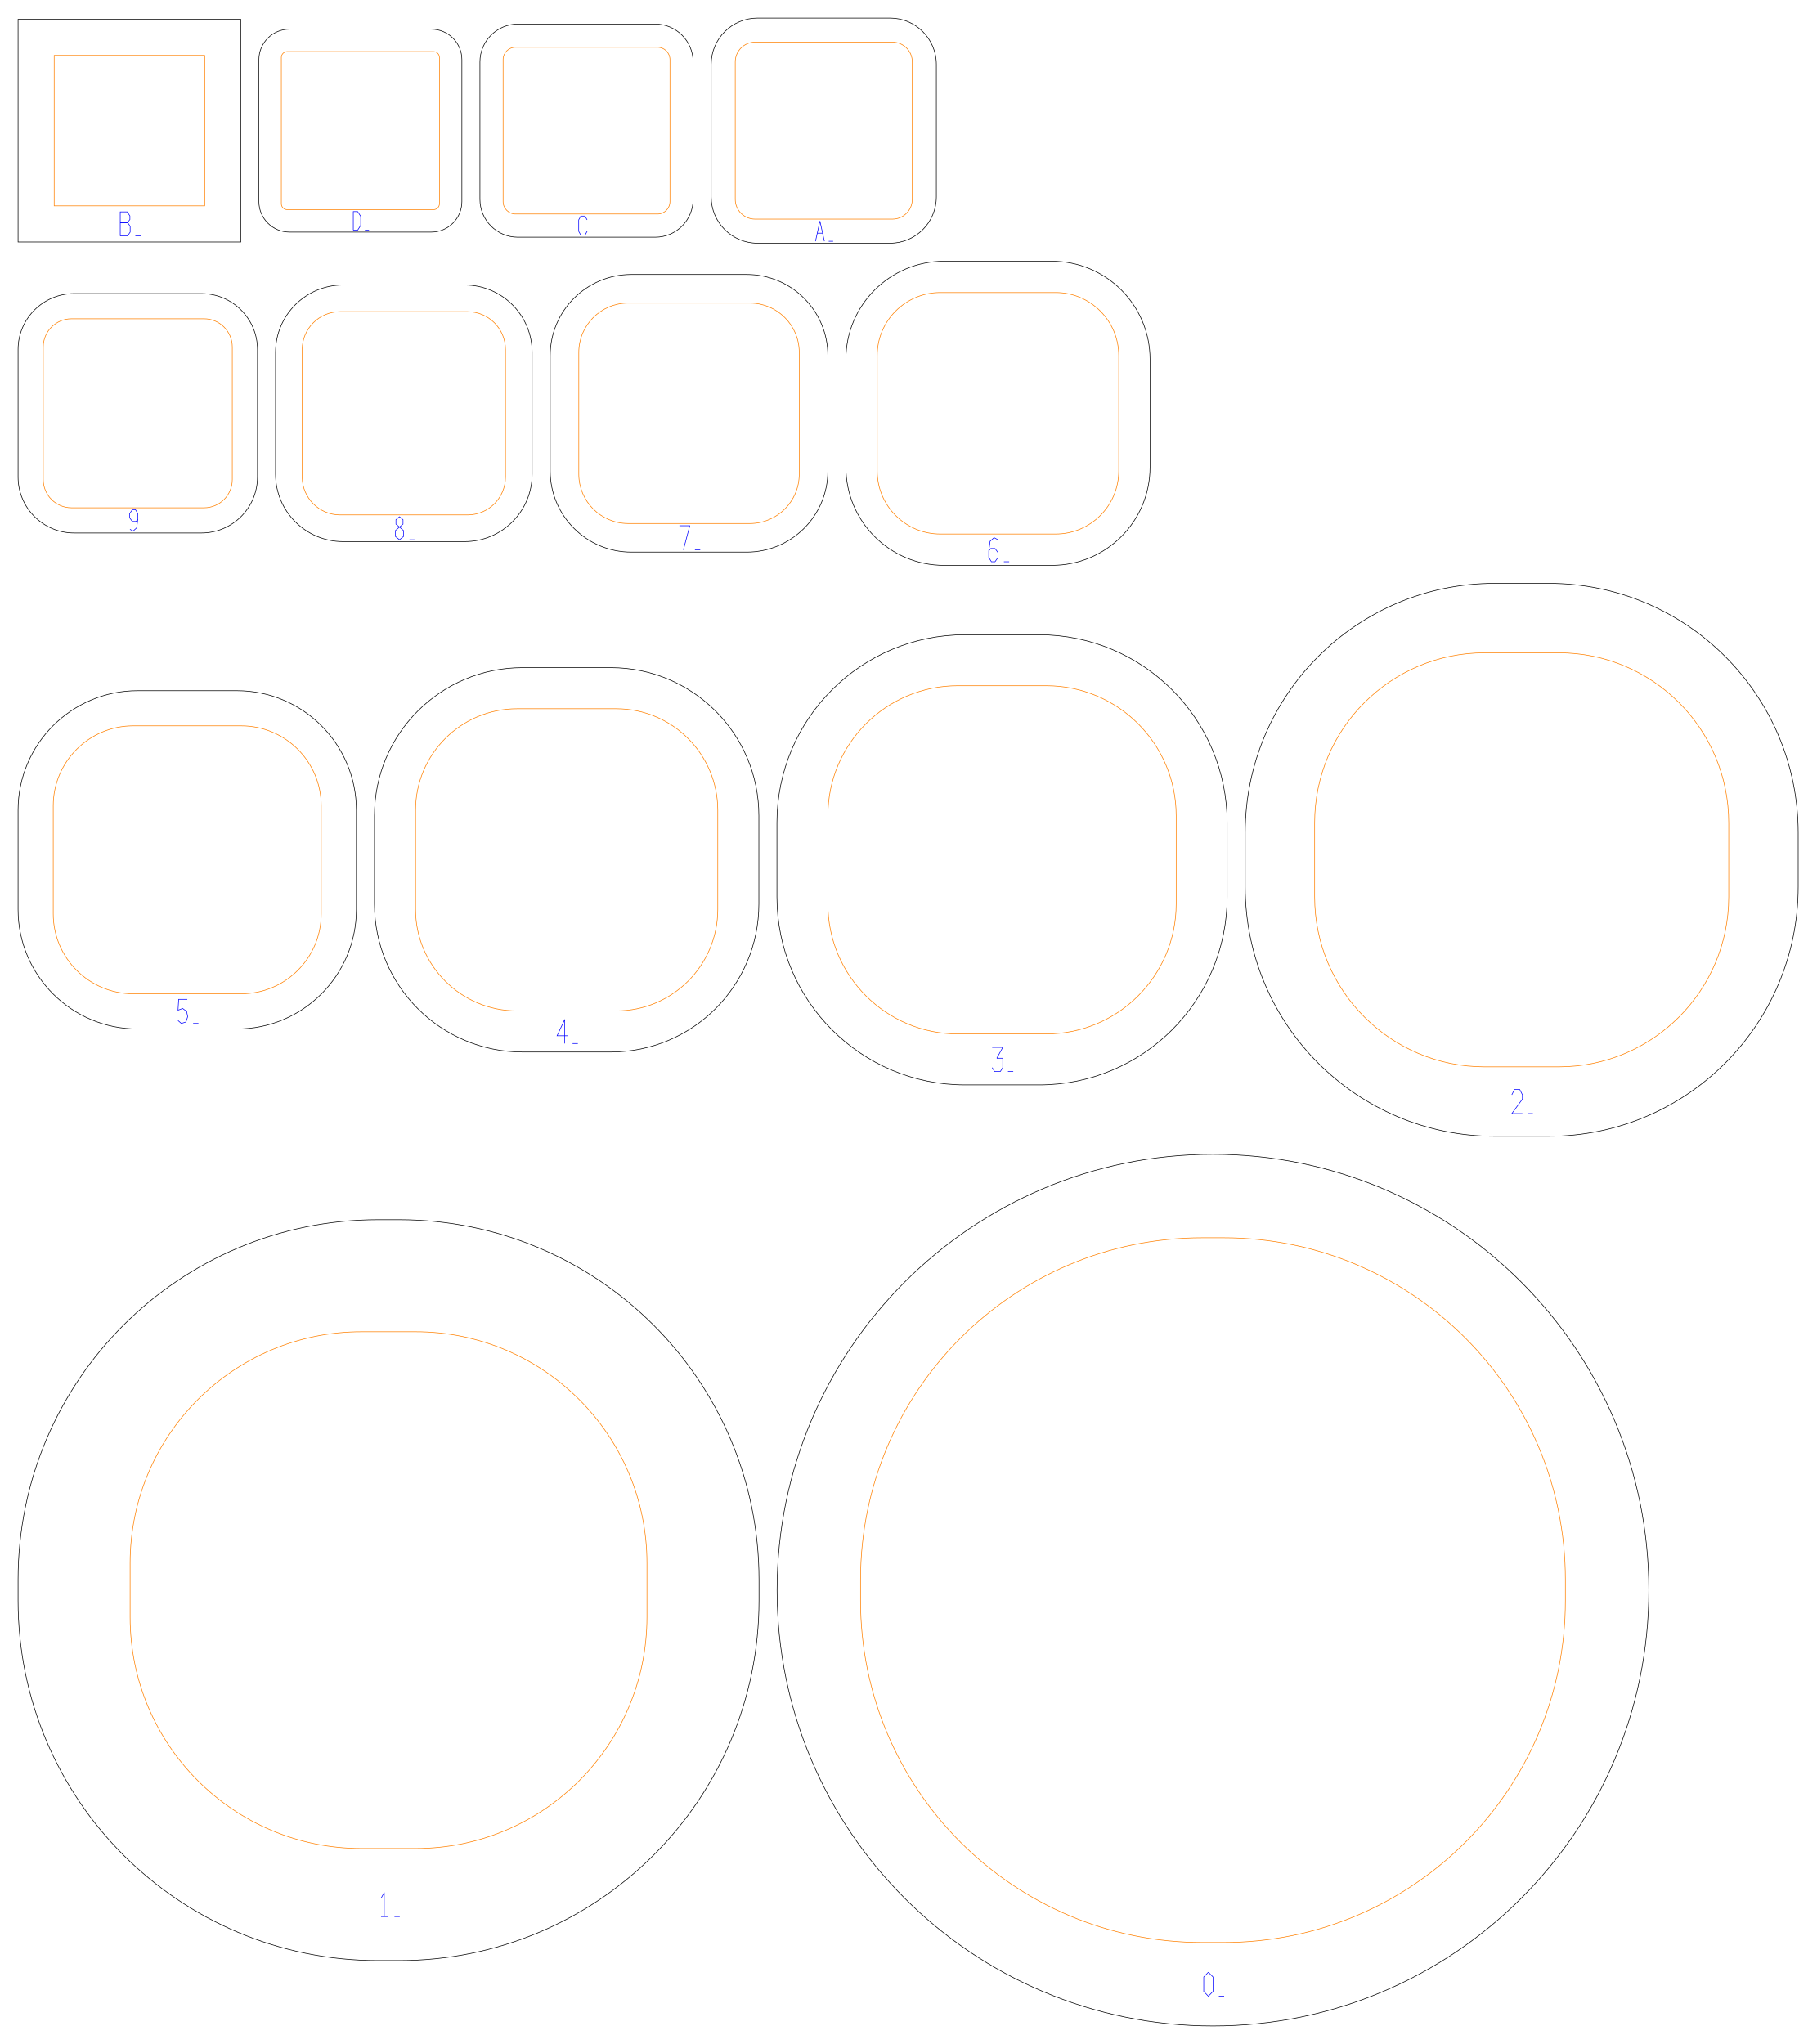
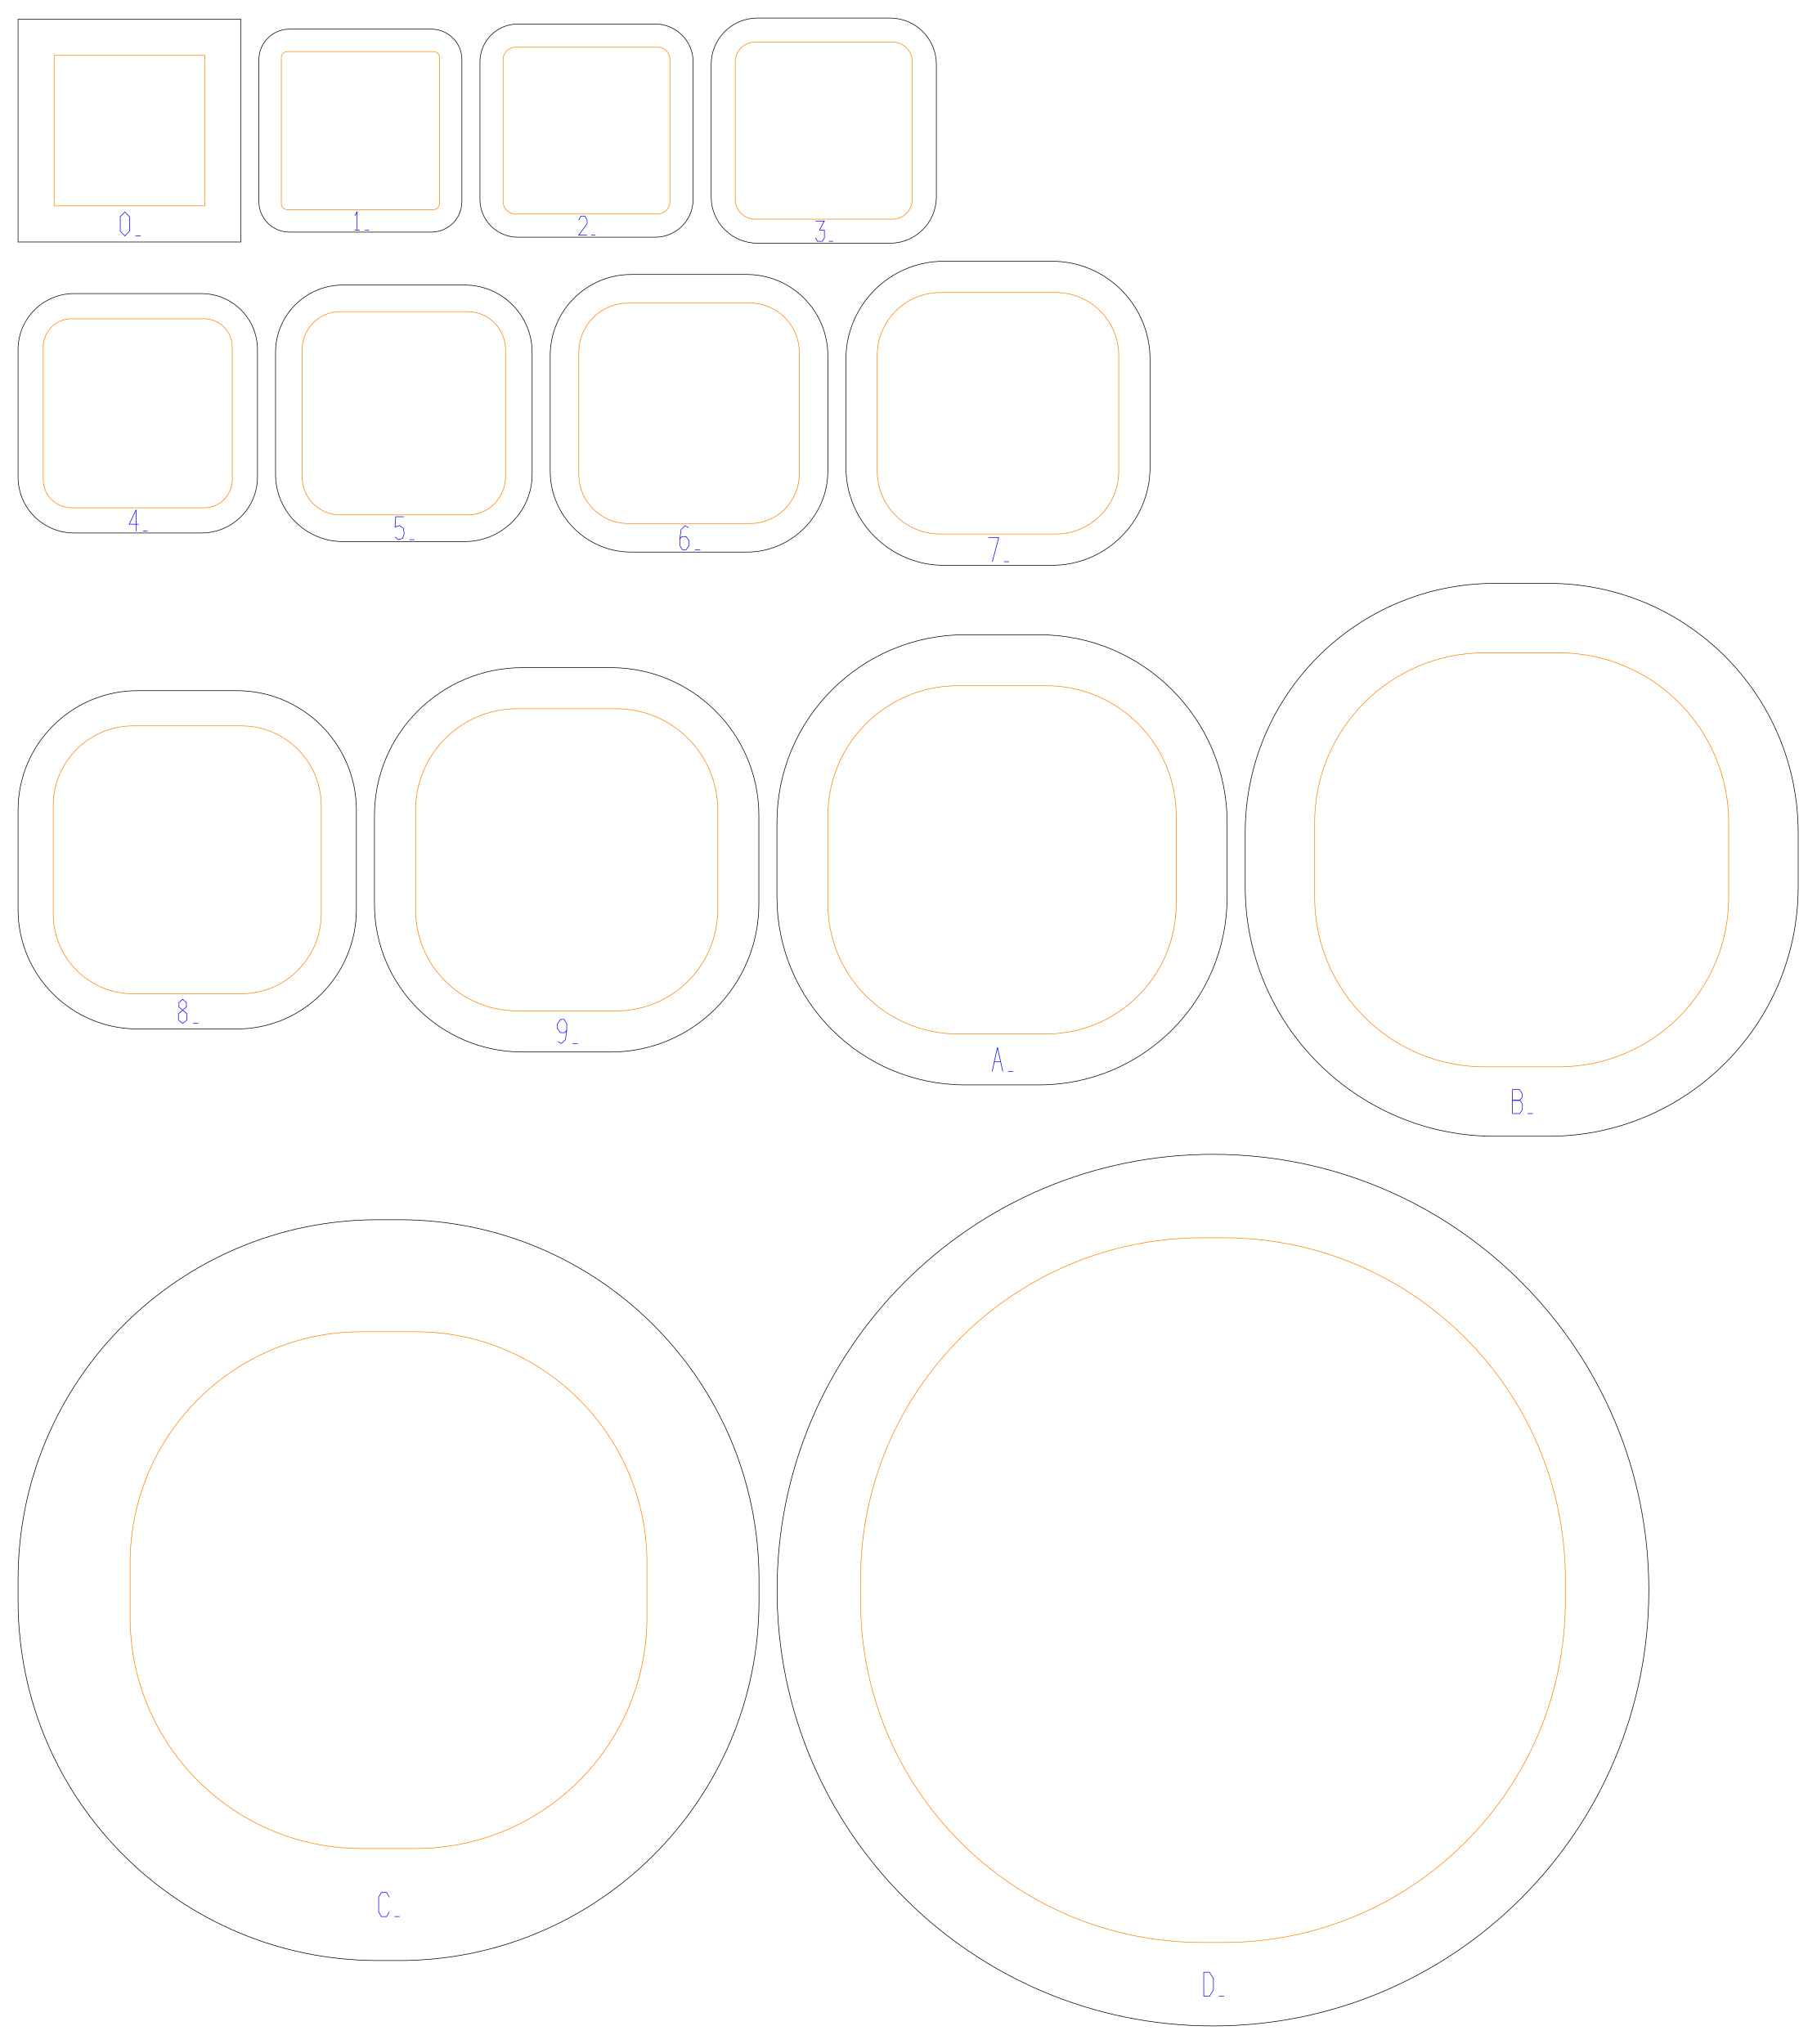
<svg xmlns="http://www.w3.org/2000/svg" width="301.662mm" height="339.545mm" viewBox="0 0 301.662 339.545">
  <g id="ring-numbers" fill="none" stroke="#0000ff" stroke-width="0.1">
-     <path d="M 200.701,327.613 L 201.471,328.413 L 201.471,330.813 L 200.701,331.613 L 199.931,330.813 L 199.931,328.413 L 200.701,327.613" />
+     <path d="M 20.74,35.2 L 21.51,35.999 L 21.51,38.4 L 20.74,39.2 L 19.97,38.4 L 19.97,35.999 L 20.74,35.2" />
+     <path d="M 22.48,39.2 L 23.36,39.2" />
+     <path d="M 58.934,35.831 L 59.306,35.154 L 59.306,38.231" />
+     <path d="M 58.9,38.231 L 59.746,38.231" />
+     <path d="M 60.611,38.231 L 61.288,38.231" />
+     <path d="M 96.118,36.593 L 96.467,35.895 L 97.164,35.895 L 97.513,36.593 L 97.513,37.163 L 96.118,39.065 L 97.513,39.065" />
+     <path d="M 98.194,39.065 L 98.891,39.065" />
+     <path d="M 135.446,36.724 L 136.922,36.724 L 136.092,38.234" />
+     <path d="M 136.092,38.234 L 136.922,38.234 L 136.922,39.542 L 136.59,40.078 L 135.778,40.078 L 135.446,39.542" />
+     <path d="M 137.643,40.078 L 138.381,40.078" />
+     <path d="M 22.6,88.215 L 22.6,84.676 L 21.471,87.083 L 23.028,87.083" />
+     <path d="M 23.75,88.215 L 24.528,88.215" />
+     <path d="M 67.084,85.843 L 65.72,85.843 L 65.615,87.559 L 66.349,87.293 L 66.979,87.75 L 67.147,88.59 L 66.874,89.429 L 66.139,89.658 L 65.615,89.2" />
+     <path d="M 68.009,89.658 L 68.848,89.658" />
+     <path d="M 114.386,87.658 L 113.792,87.338 L 113.132,87.938 L 112.912,89.538 L 112.912,90.618 L 113.352,91.338 L 113.946,91.338 L 114.452,90.618 L 114.452,89.818 L 113.946,89.138 L 113.242,89.138 L 112.912,89.538" />
+     <path d="M 115.422,91.338 L 116.302,91.338" />
+     <path d="M 164.16,89.312 L 165.876,89.312 L 164.82,93.312" />
+     <path d="M 166.736,93.312 L 167.616,93.312" />
+     <path d="M 30.337,167.808 L 29.721,167.288 L 29.721,166.528 L 30.337,166.008 L 30.953,166.528 L 30.953,167.288 L 30.337,167.808 L 29.633,168.408 L 29.633,169.448 L 30.337,170.008 L 31.041,169.448 L 31.041,168.408 L 30.337,167.808" />
+     <path d="M 32.077,170.008 L 32.957,170.008" />
+     <path d="M 92.654,173.023 L 93.248,173.343 L 93.908,172.743 L 94.128,171.143 L 94.128,170.063 L 93.688,169.343 L 93.094,169.343 L 92.588,170.063 L 92.588,170.863 L 93.094,171.543 L 93.798,171.543 L 94.128,171.143" />
+     <path d="M 95.098,173.343 L 95.978,173.343" />
+     <path d="M 164.79,177.988 L 165.67,173.988 L 166.55,177.988" />
+     <path d="M 165.142,176.388 L 166.198,176.388" />
+     <path d="M 167.41,177.988 L 168.29,177.988" />
+     <path d="M 251.21,184.987 L 251.21,180.987 L 252.376,180.987 L 252.816,181.667 L 252.816,182.267 L 252.376,182.787 L 251.21,182.787" />
+     <path d="M 251.21,182.787 L 252.464,182.787 L 252.86,183.387 L 252.86,184.347 L 252.42,184.987 L 251.21,184.987" />
+     <path d="M 253.72,184.987 L 254.6,184.987" />
+     <path d="M 64.653,315.177 L 64.213,314.377 L 63.333,314.377 L 62.893,315.177 L 62.893,317.577 L 63.333,318.377 L 64.213,318.377 L 64.653,317.577" />
+     <path d="M 65.513,318.377 L 66.393,318.377" />
+     <path d="M 199.931,331.613 L 199.931,327.613 L 200.877,327.613 L 201.537,328.653 L 201.537,330.573 L 200.877,331.613 L 199.931,331.613" />
    <path d="M 202.441,331.613 L 203.321,331.613" />
-     <path d="M 63.333,315.257 L 63.817,314.377 L 63.817,318.377" />
-     <path d="M 63.289,318.377 L 64.389,318.377" />
-     <path d="M 65.513,318.377 L 66.393,318.377" />
-     <path d="M 251.1,181.867 L 251.54,180.987 L 252.42,180.987 L 252.86,181.867 L 252.86,182.587 L 251.1,184.987 L 252.86,184.987" />
-     <path d="M 253.72,184.987 L 254.6,184.987" />
-     <path d="M 164.79,173.988 L 166.55,173.988 L 165.56,175.788" />
-     <path d="M 165.56,175.788 L 166.55,175.788 L 166.55,177.348 L 166.154,177.988 L 165.186,177.988 L 164.79,177.348" />
-     <path d="M 167.41,177.988 L 168.29,177.988" />
-     <path d="M 93.798,173.343 L 93.798,169.343 L 92.522,172.063 L 94.282,172.063" />
-     <path d="M 95.098,173.343 L 95.978,173.343" />
-     <path d="M 31.107,166.008 L 29.677,166.008 L 29.567,167.808 L 30.337,167.528 L 30.997,168.008 L 31.173,168.888 L 30.887,169.768 L 30.117,170.008 L 29.567,169.528" />
-     <path d="M 32.077,170.008 L 32.957,170.008" />
-     <path d="M 165.7,89.632 L 165.106,89.312 L 164.446,89.912 L 164.226,91.512 L 164.226,92.592 L 164.666,93.312 L 165.26,93.312 L 165.766,92.592 L 165.766,91.792 L 165.26,91.112 L 164.556,91.112 L 164.226,91.512" />
-     <path d="M 166.736,93.312 L 167.616,93.312" />
-     <path d="M 112.846,87.338 L 114.562,87.338 L 113.506,91.338" />
-     <path d="M 115.422,91.338 L 116.302,91.338" />
-     <path d="M 66.349,87.559 L 65.762,87.064 L 65.762,86.339 L 66.349,85.843 L 66.937,86.339 L 66.937,87.064 L 66.349,87.559 L 65.678,88.132 L 65.678,89.124 L 66.349,89.658 L 67.021,89.124 L 67.021,88.132 L 66.349,87.559" />
-     <path d="M 68.009,89.658 L 68.848,89.658" />
-     <path d="M 21.588,87.932 L 22.113,88.215 L 22.697,87.684 L 22.892,86.269 L 22.892,85.313 L 22.502,84.676 L 21.977,84.676 L 21.529,85.313 L 21.529,86.021 L 21.977,86.623 L 22.6,86.623 L 22.892,86.269" />
-     <path d="M 23.75,88.215 L 24.528,88.215" />
-     <path d="M 135.446,40.078 L 136.184,36.724 L 136.922,40.078" />
-     <path d="M 135.741,38.737 L 136.626,38.737" />
-     <path d="M 137.643,40.078 L 138.381,40.078" />
-     <path d="M 19.97,39.2 L 19.97,35.2 L 21.136,35.2 L 21.576,35.88 L 21.576,36.48 L 21.136,36.999 L 19.97,36.999" />
-     <path d="M 19.97,36.999 L 21.224,36.999 L 21.62,37.599 L 21.62,38.559 L 21.18,39.2 L 19.97,39.2" />
-     <path d="M 22.48,39.2 L 23.36,39.2" />
-     <path d="M 97.513,36.529 L 97.164,35.895 L 96.467,35.895 L 96.118,36.529 L 96.118,38.431 L 96.467,39.065 L 97.164,39.065 L 97.513,38.431" />
-     <path d="M 98.194,39.065 L 98.891,39.065" />
-     <path d="M 58.68,38.231 L 58.68,35.154 L 59.408,35.154 L 59.915,35.954 L 59.915,37.431 L 59.408,38.231 L 58.68,38.231" />
-     <path d="M 60.611,38.231 L 61.288,38.231" />
  </g>
  <g fill="none" stroke="#ff8000" stroke-width="0.1">
    <path d="M 9,9.2 H 34 V 34.2 H 9 Z" />
    <path d="M 47.707,8.57 H 72.006 A 0.98,0.98 0 0 1 72.986,9.55 V 33.849 A 0.98,0.98 0 0 1 72.006,34.829 H 47.707 A 0.98,0.98 0 0 1 46.727,33.849 V 9.55 A 0.98,0.98 0 0 1 47.707,8.57 Z" />
    <path d="M 85.629,7.843 H 109.206 A 2.068,2.068 0 0 1 111.274,9.911 V 33.488 A 2.068,2.068 0 0 1 109.206,35.556 H 85.629 A 2.068,2.068 0 0 1 83.561,33.488 V 9.911 A 2.068,2.068 0 0 1 85.629,7.843 Z" />
    <path d="M 125.409,6.995 H 148.233 A 3.292,3.292 0 0 1 151.525,10.287 V 33.111 A 3.292,3.292 0 0 1 148.233,36.404 H 125.409 A 3.292,3.292 0 0 1 122.117,33.111 V 10.287 A 3.292,3.292 0 0 1 125.409,6.995 Z" />
    <path d="M 11.87,52.955 H 33.896 A 4.686,4.686 0 0 1 38.582,57.642 V 79.668 A 4.686,4.686 0 0 1 33.896,84.354 H 11.87 A 4.686,4.686 0 0 1 7.183,79.668 V 57.642 A 4.686,4.686 0 0 1 11.87,52.955 Z" />
    <path d="M 56.491,51.772 H 77.657 A 6.3,6.3 0 0 1 83.957,58.072 V 79.238 A 6.3,6.3 0 0 1 77.657,85.537 H 56.491 A 6.3,6.3 0 0 1 50.191,79.238 V 58.072 A 6.3,6.3 0 0 1 56.491,51.772 Z" />
    <path d="M 104.331,50.346 H 124.552 A 8.198,8.198 0 0 1 132.75,58.544 V 78.765 A 8.198,8.198 0 0 1 124.552,86.963 H 104.331 A 8.198,8.198 0 0 1 96.133,78.765 V 58.544 A 8.198,8.198 0 0 1 104.331,50.346 Z" />
    <path d="M 156.176,48.596 H 175.337 A 10.479,10.479 0 0 1 185.815,59.074 V 78.235 A 10.479,10.479 0 0 1 175.337,88.713 H 156.176 A 10.479,10.479 0 0 1 145.697,78.235 V 59.074 A 10.479,10.479 0 0 1 156.176,48.596 Z" />
    <path d="M 22.128,120.576 H 40.066 A 13.287,13.287 0 0 1 53.352,133.863 V 151.801 A 13.287,13.287 0 0 1 40.066,165.088 H 22.128 A 13.287,13.287 0 0 1 8.841,151.801 V 133.863 A 13.287,13.287 0 0 1 22.128,120.576 Z" />
    <path d="M 85.877,117.735 H 102.359 A 16.856,16.856 0 0 1 119.215,134.591 V 151.073 A 16.856,16.856 0 0 1 102.359,167.929 H 85.877 A 16.856,16.856 0 0 1 69.021,151.073 V 134.591 A 16.856,16.856 0 0 1 85.877,117.735 Z" />
    <path d="M 159.091,113.908 H 173.769 A 21.585,21.585 0 0 1 195.354,135.493 V 150.171 A 21.585,21.585 0 0 1 173.769,171.756 H 159.091 A 21.585,21.585 0 0 1 137.506,150.171 V 135.493 A 21.585,21.585 0 0 1 159.091,113.908 Z" />
    <path d="M 246.581,108.444 H 258.899 A 28.229,28.229 0 0 1 287.128,136.673 V 148.991 A 28.229,28.229 0 0 1 258.899,177.22 H 246.581 A 28.229,28.229 0 0 1 218.352,148.991 V 136.673 A 28.229,28.229 0 0 1 246.581,108.444 Z" />
    <path d="M 60.048,221.227 H 69.017 A 38.438,38.438 0 0 1 107.455,259.665 V 268.634 A 38.438,38.438 0 0 1 69.017,307.071 H 60.048 A 38.438,38.438 0 0 1 21.611,268.634 V 259.665 A 38.438,38.438 0 0 1 60.048,221.227 Z" />
    <path d="M 199.714,205.617 H 203.208 A 56.785,56.785 0 0 1 259.994,262.402 V 265.897 A 56.785,56.785 0 0 1 203.208,322.682 H 199.714 A 56.785,56.785 0 0 1 142.928,265.897 V 262.402 A 56.785,56.785 0 0 1 199.714,205.617 Z" />
  </g>
  <g fill="none" stroke="#000000" stroke-width="0.1">
    <path d="M 3,3.2 H 40 V 40.2 H 3 Z" />
    <path d="M 48.068,4.843 H 71.645 A 5.068,5.068 0 0 1 76.714,9.911 V 33.488 A 5.068,5.068 0 0 1 71.645,38.556 H 48.068 A 5.068,5.068 0 0 1 43,33.488 V 9.911 A 5.068,5.068 0 0 1 48.068,4.843 Z" />
    <path d="M 86.005,3.995 H 108.83 A 6.292,6.292 0 0 1 115.122,10.287 V 33.111 A 6.292,6.292 0 0 1 108.83,39.404 H 86.005 A 6.292,6.292 0 0 1 79.714,33.111 V 10.287 A 6.292,6.292 0 0 1 86.005,3.995 Z" />
    <path d="M 125.808,3 H 147.834 A 7.686,7.686 0 0 1 155.52,10.686 V 32.713 A 7.686,7.686 0 0 1 147.834,40.399 H 125.808 A 7.686,7.686 0 0 1 118.122,32.713 V 10.686 A 7.686,7.686 0 0 1 125.808,3 Z" />
    <path d="M 12.3,48.772 H 33.466 A 9.3,9.3 0 0 1 42.765,58.072 V 79.238 A 9.3,9.3 0 0 1 33.466,88.537 H 12.3 A 9.3,9.3 0 0 1 3,79.238 V 58.072 A 9.3,9.3 0 0 1 12.3,48.772 Z" />
    <path d="M 56.963,47.346 H 77.185 A 11.198,11.198 0 0 1 88.383,58.544 V 78.765 A 11.198,11.198 0 0 1 77.185,89.963 H 56.963 A 11.198,11.198 0 0 1 45.765,78.765 V 58.544 A 11.198,11.198 0 0 1 56.963,47.346 Z" />
    <path d="M 104.861,45.596 H 124.022 A 13.479,13.479 0 0 1 137.5,59.074 V 78.235 A 13.479,13.479 0 0 1 124.022,91.713 H 104.861 A 13.479,13.479 0 0 1 91.383,78.235 V 59.074 A 13.479,13.479 0 0 1 104.861,45.596 Z" />
    <path d="M 156.787,43.399 H 174.725 A 16.287,16.287 0 0 1 191.012,59.686 V 77.623 A 16.287,16.287 0 0 1 174.725,93.91 H 156.787 A 16.287,16.287 0 0 1 140.5,77.623 V 59.686 A 16.287,16.287 0 0 1 156.787,43.399 Z" />
    <path d="M 22.856,114.735 H 39.338 A 19.856,19.856 0 0 1 59.194,134.591 V 151.073 A 19.856,19.856 0 0 1 39.338,170.929 H 22.856 A 19.856,19.856 0 0 1 3,151.073 V 134.591 A 19.856,19.856 0 0 1 22.856,114.735 Z" />
    <path d="M 86.779,110.908 H 101.457 A 24.585,24.585 0 0 1 126.042,135.493 V 150.171 A 24.585,24.585 0 0 1 101.457,174.756 H 86.779 A 24.585,24.585 0 0 1 62.194,150.171 V 135.493 A 24.585,24.585 0 0 1 86.779,110.908 Z" />
    <path d="M 160.271,105.444 H 172.589 A 31.229,31.229 0 0 1 203.818,136.673 V 148.991 A 31.229,31.229 0 0 1 172.589,180.22 H 160.271 A 31.229,31.229 0 0 1 129.042,148.991 V 136.673 A 31.229,31.229 0 0 1 160.271,105.444 Z" />
    <path d="M 248.256,96.91 H 257.224 A 41.438,41.438 0 0 1 298.662,138.348 V 147.316 A 41.438,41.438 0 0 1 257.224,188.754 H 248.256 A 41.438,41.438 0 0 1 206.818,147.316 V 138.348 A 41.438,41.438 0 0 1 248.256,96.91 Z" />
    <path d="M 62.785,202.617 H 66.28 A 59.785,59.785 0 0 1 126.066,262.402 V 265.897 A 59.785,59.785 0 0 1 66.28,325.682 H 62.785 A 59.785,59.785 0 0 1 3,265.897 V 262.402 A 59.785,59.785 0 0 1 62.785,202.617 Z" />
    <path d="M 201.461,191.754 A 72.395,72.395 0 0 1 273.856,264.149 A 72.395,72.395 0 0 1 201.461,336.545 A 72.395,72.395 0 0 1 129.066,264.149 A 72.395,72.395 0 0 1 201.461,191.754 Z" />
  </g>
</svg>
